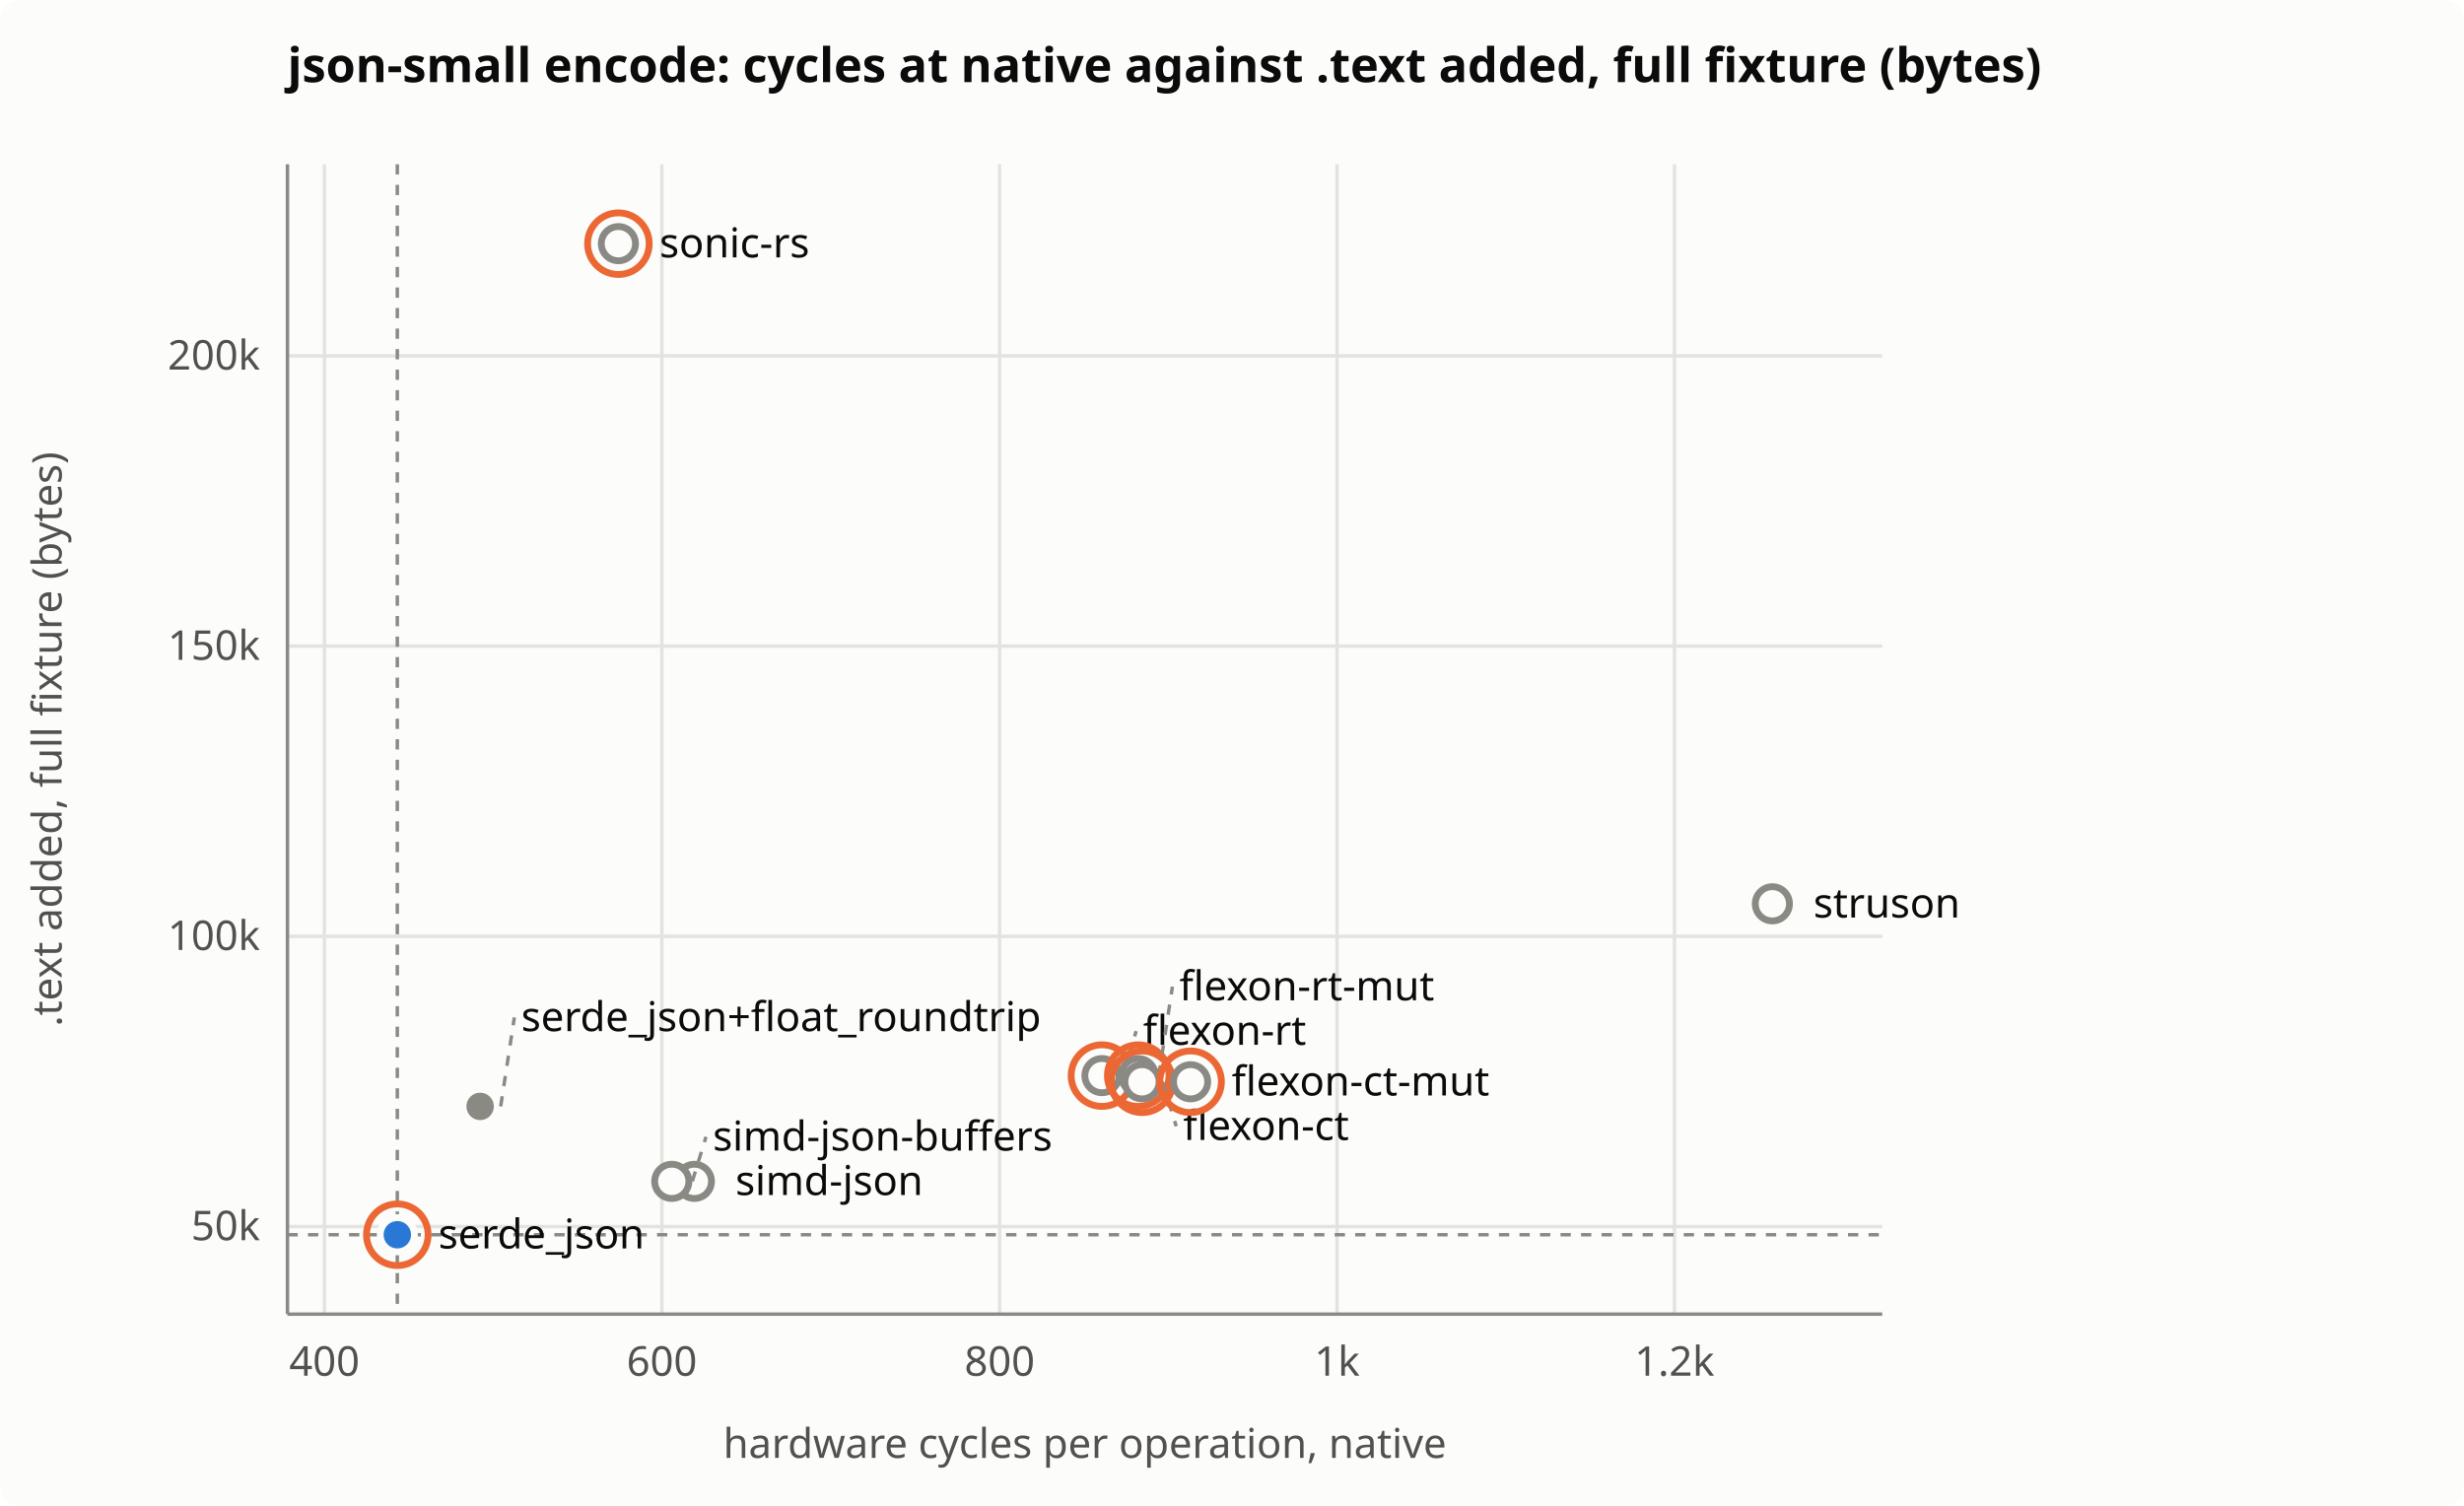
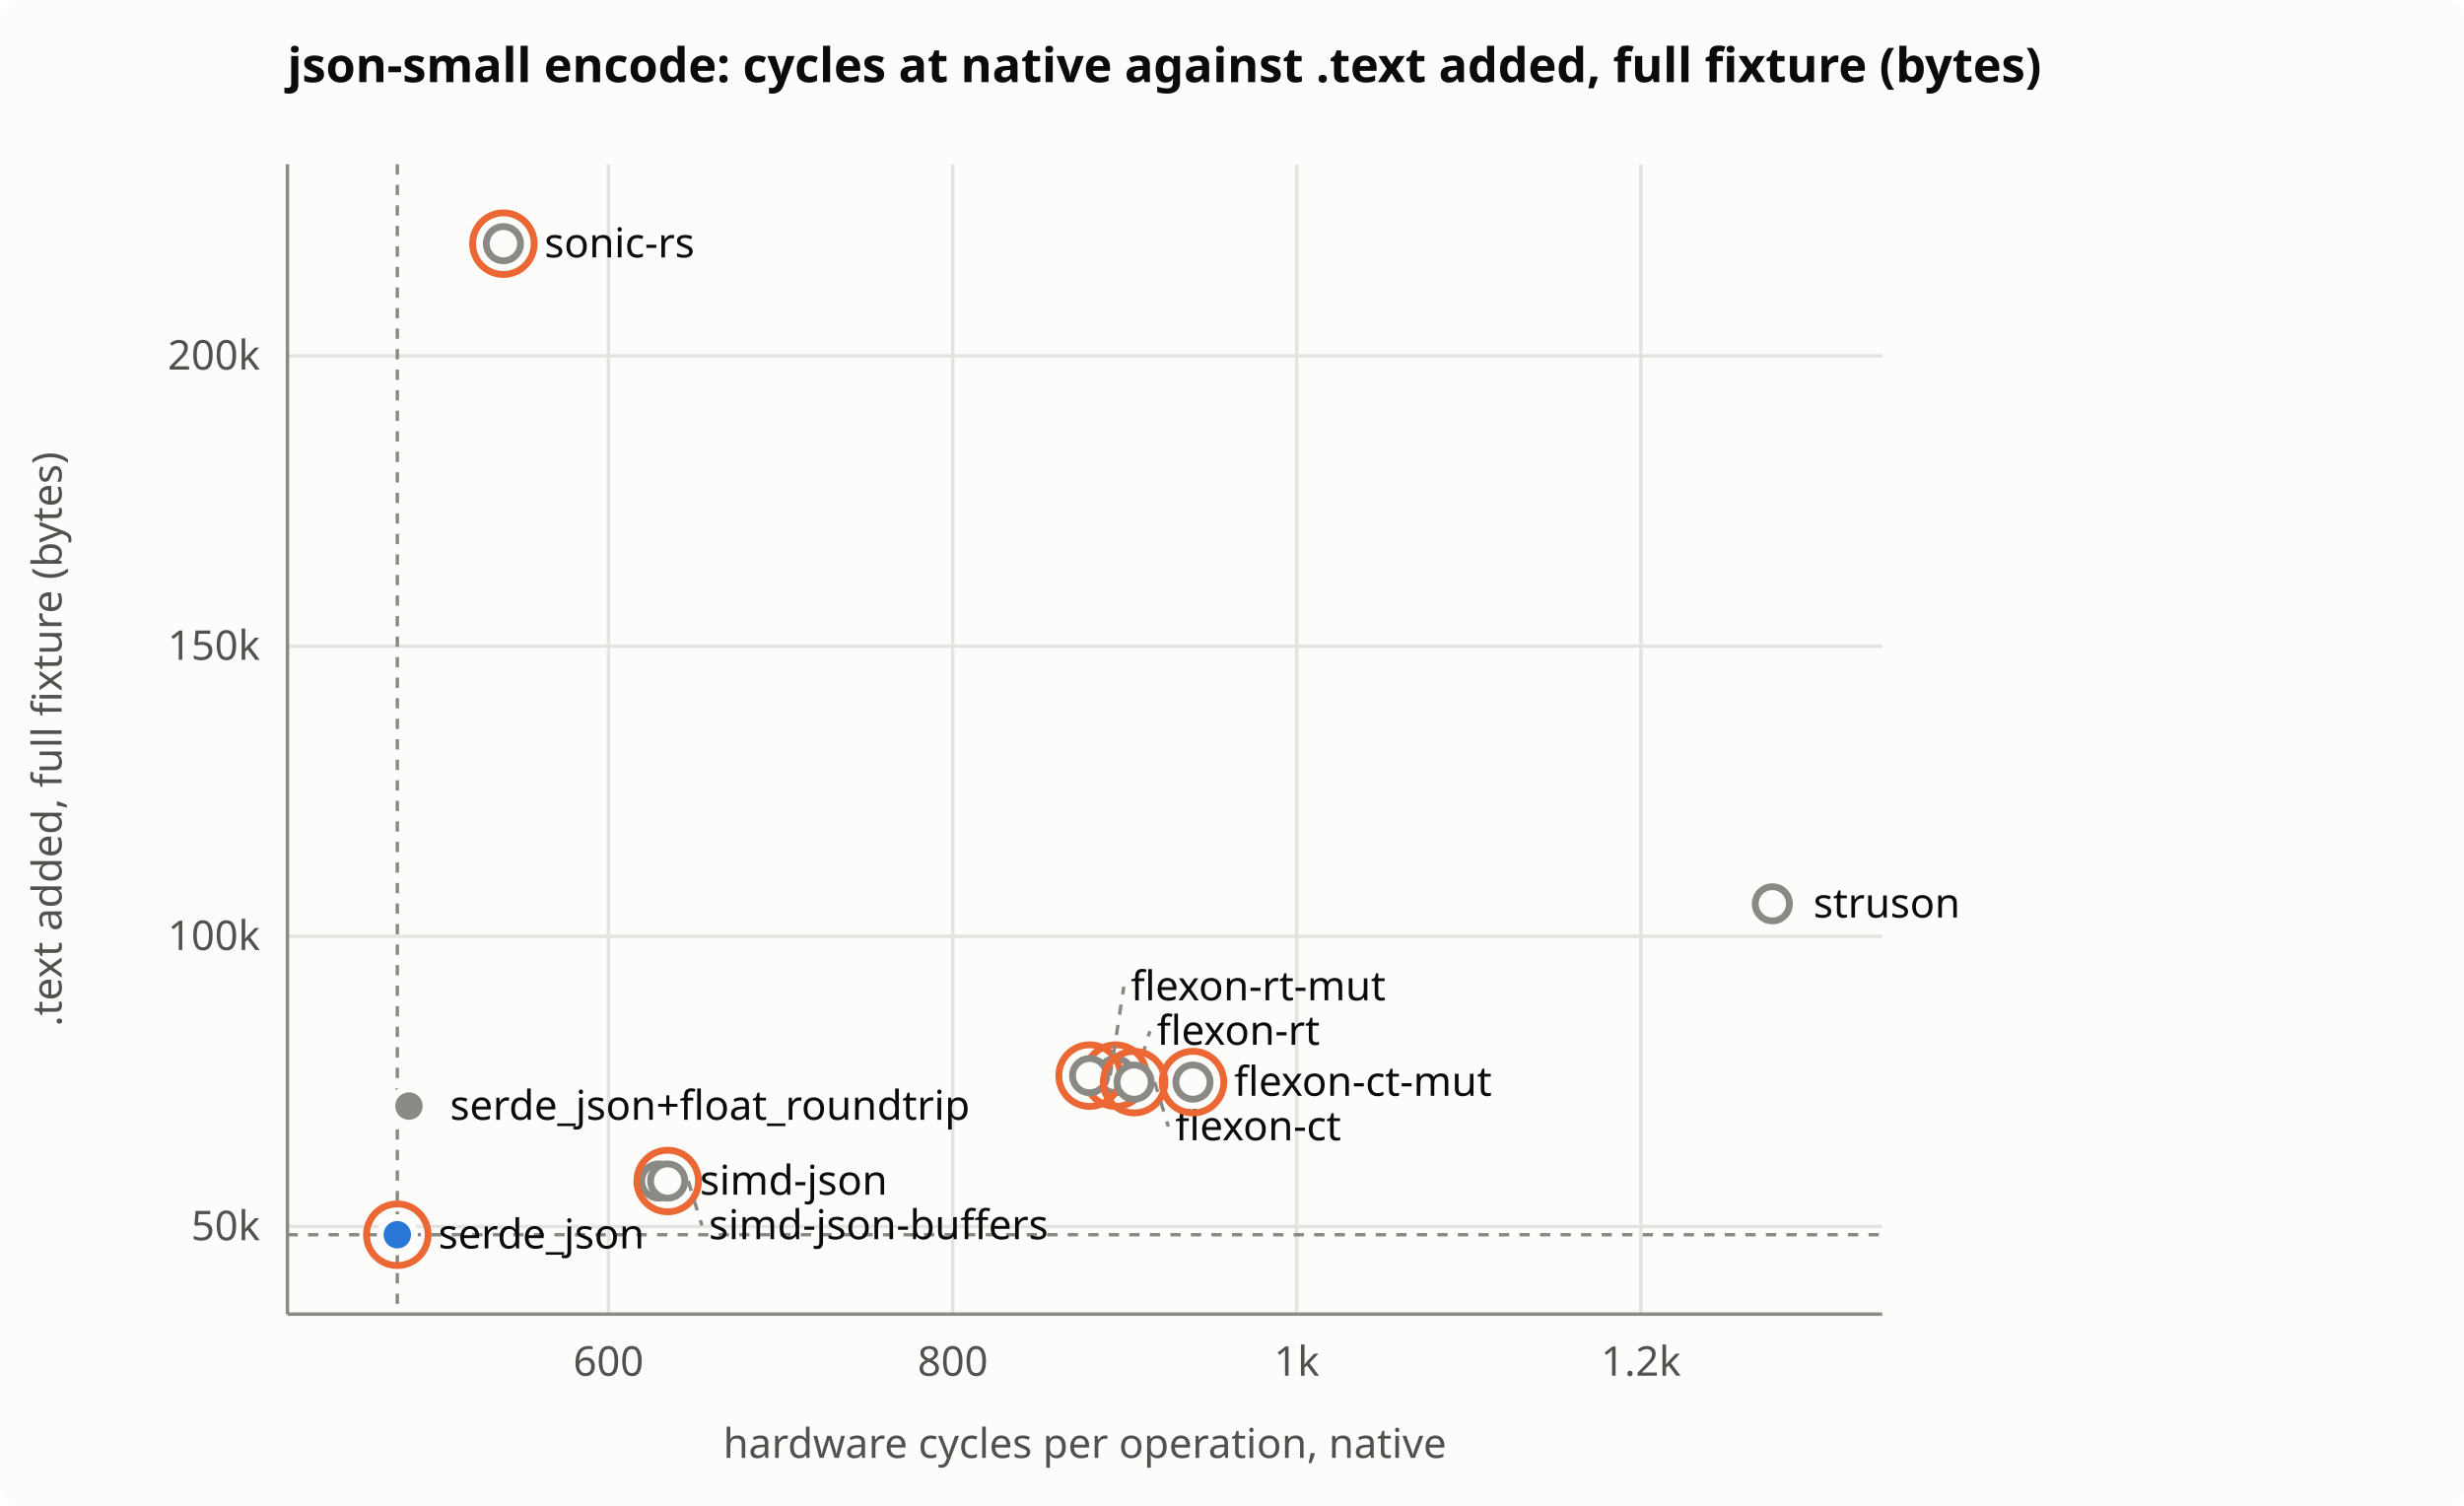
<svg xmlns="http://www.w3.org/2000/svg" viewBox="0 0 720 440" width="720" height="440" role="img" aria-label="json-small encode: cycles at native against .text added, full fixture (bytes)">
  <style>
.bg{fill:#fcfcfb}.ink{fill:#0b0b0b}.ink2{fill:#52514e}.grid{stroke:#e4e3df;stroke-width:1}
.axis{stroke:#8a8984;stroke-width:1}.ref{stroke:#8a8984;stroke-width:1;stroke-dasharray:3 3}
.front{stroke:#2a78d6;stroke-width:2;fill:none}
.on{fill:#2a78d6;stroke:#fcfcfb;stroke-width:2}.off{fill:#8a8984;stroke:#fcfcfb;stroke-width:2}
.on.hollow{fill:#fcfcfb;stroke:#2a78d6}.off.hollow{fill:#fcfcfb;stroke:#8a8984}
.ring{fill:none;stroke:#eb6834;stroke-width:2}
text{font-family:system-ui,'Segoe UI',sans-serif;font-size:12px}
.title{font-size:14px;font-weight:600}
@media (prefers-color-scheme:dark){
.bg{fill:#1a1a19}.ink{fill:#f0efec}.ink2{fill:#c3c2b7}.grid{stroke:#2e2e2c}.axis,.ref{stroke:#7a7974}
.front{stroke:#3987e5}.on{fill:#3987e5;stroke:#1a1a19}.off{fill:#7a7974;stroke:#1a1a19}
.on.hollow{fill:#1a1a19;stroke:#3987e5}.off.hollow{fill:#1a1a19;stroke:#7a7974}.ring{stroke:#d95926}}
</style>
  <rect class="bg" width="720" height="440" rx="6" />
  <text class="ink title" x="84" y="24">json-small encode: cycles at native against .text added, full fixture (bytes)</text>
-   <line class="grid" x1="94.8" y1="48" x2="94.8" y2="384.0" />
-   <text class="ink2" x="94.8" y="402.0" text-anchor="middle">400</text>
-   <line class="grid" x1="193.4" y1="48" x2="193.4" y2="384.0" />
-   <text class="ink2" x="193.4" y="402.0" text-anchor="middle">600</text>
-   <line class="grid" x1="292.1" y1="48" x2="292.1" y2="384.0" />
-   <text class="ink2" x="292.1" y="402.0" text-anchor="middle">800</text>
-   <line class="grid" x1="390.7" y1="48" x2="390.7" y2="384.0" />
-   <text class="ink2" x="390.7" y="402.0" text-anchor="middle">1k</text>
-   <line class="grid" x1="489.3" y1="48" x2="489.3" y2="384.0" />
-   <text class="ink2" x="489.3" y="402.0" text-anchor="middle">1.2k</text>
+   <line class="grid" x1="177.8" y1="48" x2="177.8" y2="384.0" />
+   <text class="ink2" x="177.8" y="402.0" text-anchor="middle">600</text>
+   <line class="grid" x1="278.4" y1="48" x2="278.4" y2="384.0" />
+   <text class="ink2" x="278.4" y="402.0" text-anchor="middle">800</text>
+   <line class="grid" x1="378.9" y1="48" x2="378.9" y2="384.0" />
+   <text class="ink2" x="378.9" y="402.0" text-anchor="middle">1k</text>
+   <line class="grid" x1="479.5" y1="48" x2="479.5" y2="384.0" />
+   <text class="ink2" x="479.5" y="402.0" text-anchor="middle">1.2k</text>
  <line class="grid" x1="84" y1="358.4" x2="550.0" y2="358.4" />
  <text class="ink2" x="76.0" y="362.4" text-anchor="end">50k</text>
  <line class="grid" x1="84" y1="273.6" x2="550.0" y2="273.6" />
  <text class="ink2" x="76.0" y="277.6" text-anchor="end">100k</text>
  <line class="grid" x1="84" y1="188.8" x2="550.0" y2="188.8" />
  <text class="ink2" x="76.0" y="192.8" text-anchor="end">150k</text>
  <line class="grid" x1="84" y1="104.0" x2="550.0" y2="104.0" />
  <text class="ink2" x="76.0" y="108.0" text-anchor="end">200k</text>
  <line class="axis" x1="84" y1="384.0" x2="550.0" y2="384.0" />
  <line class="axis" x1="84" y1="48" x2="84" y2="384.0" />
  <text class="ink2" x="317.0" y="426.0" text-anchor="middle">hardware cycles per operation, native</text>
  <text class="ink2" transform="translate(18 216.0) rotate(-90)" text-anchor="middle">.text added, full fixture (bytes)</text>
  <line class="ref" x1="116.1" y1="48" x2="116.1" y2="384.0" />
  <line class="ref" x1="84" y1="360.8" x2="550.0" y2="360.8" />
-   <circle class="off hollow" cx="180.7" cy="71.2" r="5" />
-   <circle class="ring" cx="180.7" cy="71.2" r="9" />
-   <text class="ink" x="192.7" y="75.2">sonic-rs</text>
+   <circle class="off hollow" cx="147.1" cy="71.2" r="5" />
+   <circle class="ring" cx="147.1" cy="71.2" r="9" />
+   <text class="ink" x="159.1" y="75.2">sonic-rs</text>
  <circle class="off hollow" cx="517.9" cy="264.1" r="5" />
  <text class="ink" x="529.9" y="268.1">struson</text>
-   <circle class="off hollow" cx="322.0" cy="314.3" r="5" />
-   <circle class="ring" cx="322.0" cy="314.3" r="9" />
-   <line class="ref" x1="328.0" y1="314.3" x2="332.0" y2="301.3" />
-   <text class="ink" x="334.0" y="305.3">flexon-rt</text>
-   <circle class="off hollow" cx="332.6" cy="314.3" r="5" />
-   <circle class="ring" cx="332.6" cy="314.3" r="9" />
-   <line class="ref" x1="338.6" y1="314.3" x2="342.6" y2="288.3" />
-   <text class="ink" x="344.6" y="292.3">flexon-rt-mut</text>
-   <circle class="off hollow" cx="333.7" cy="316.1" r="5" />
-   <circle class="ring" cx="333.7" cy="316.1" r="9" />
-   <line class="ref" x1="339.7" y1="316.1" x2="343.7" y2="329.1" />
-   <text class="ink" x="345.7" y="333.1">flexon-ct</text>
-   <circle class="off hollow" cx="347.9" cy="316.1" r="5" />
-   <circle class="ring" cx="347.9" cy="316.1" r="9" />
-   <text class="ink" x="359.9" y="320.1">flexon-ct-mut</text>
-   <circle class="off" cx="140.3" cy="323.3" r="5" />
-   <line class="ref" x1="146.3" y1="323.3" x2="150.3" y2="297.3" />
-   <text class="ink" x="152.3" y="301.3">serde_json+float_roundtrip</text>
-   <circle class="off hollow" cx="202.9" cy="345.2" r="5" />
-   <text class="ink" x="214.9" y="349.2">simd-json</text>
-   <circle class="off hollow" cx="196.3" cy="345.2" r="5" />
-   <line class="ref" x1="202.3" y1="345.2" x2="206.3" y2="332.2" />
-   <text class="ink" x="208.3" y="336.2">simd-json-buffers</text>
+   <circle class="off hollow" cx="326.0" cy="314.3" r="5" />
+   <circle class="ring" cx="326.0" cy="314.3" r="9" />
+   <line class="ref" x1="332.0" y1="314.3" x2="336.0" y2="301.3" />
+   <text class="ink" x="338.0" y="305.3">flexon-rt</text>
+   <circle class="off hollow" cx="318.4" cy="314.3" r="5" />
+   <circle class="ring" cx="318.4" cy="314.3" r="9" />
+   <line class="ref" x1="324.4" y1="314.3" x2="328.4" y2="288.3" />
+   <text class="ink" x="330.4" y="292.3">flexon-rt-mut</text>
+   <circle class="off hollow" cx="331.4" cy="316.2" r="5" />
+   <circle class="ring" cx="331.4" cy="316.2" r="9" />
+   <line class="ref" x1="337.4" y1="316.2" x2="341.4" y2="329.2" />
+   <text class="ink" x="343.4" y="333.2">flexon-ct</text>
+   <circle class="off hollow" cx="348.6" cy="316.2" r="5" />
+   <circle class="ring" cx="348.6" cy="316.2" r="9" />
+   <text class="ink" x="360.6" y="320.2">flexon-ct-mut</text>
+   <circle class="off" cx="119.5" cy="323.2" r="5" />
+   <text class="ink" x="131.5" y="327.2">serde_json+float_roundtrip</text>
+   <circle class="off hollow" cx="192.5" cy="345.1" r="5" />
+   <text class="ink" x="204.5" y="349.1">simd-json</text>
+   <circle class="off hollow" cx="195.1" cy="345.1" r="5" />
+   <circle class="ring" cx="195.1" cy="345.1" r="9" />
+   <line class="ref" x1="201.1" y1="345.1" x2="205.1" y2="358.1" />
+   <text class="ink" x="207.1" y="362.1">simd-json-buffers</text>
  <circle class="on" cx="116.1" cy="360.8" r="5" />
  <circle class="ring" cx="116.1" cy="360.8" r="9" />
  <text class="ink" x="128.1" y="364.8">serde_json</text>
</svg>
